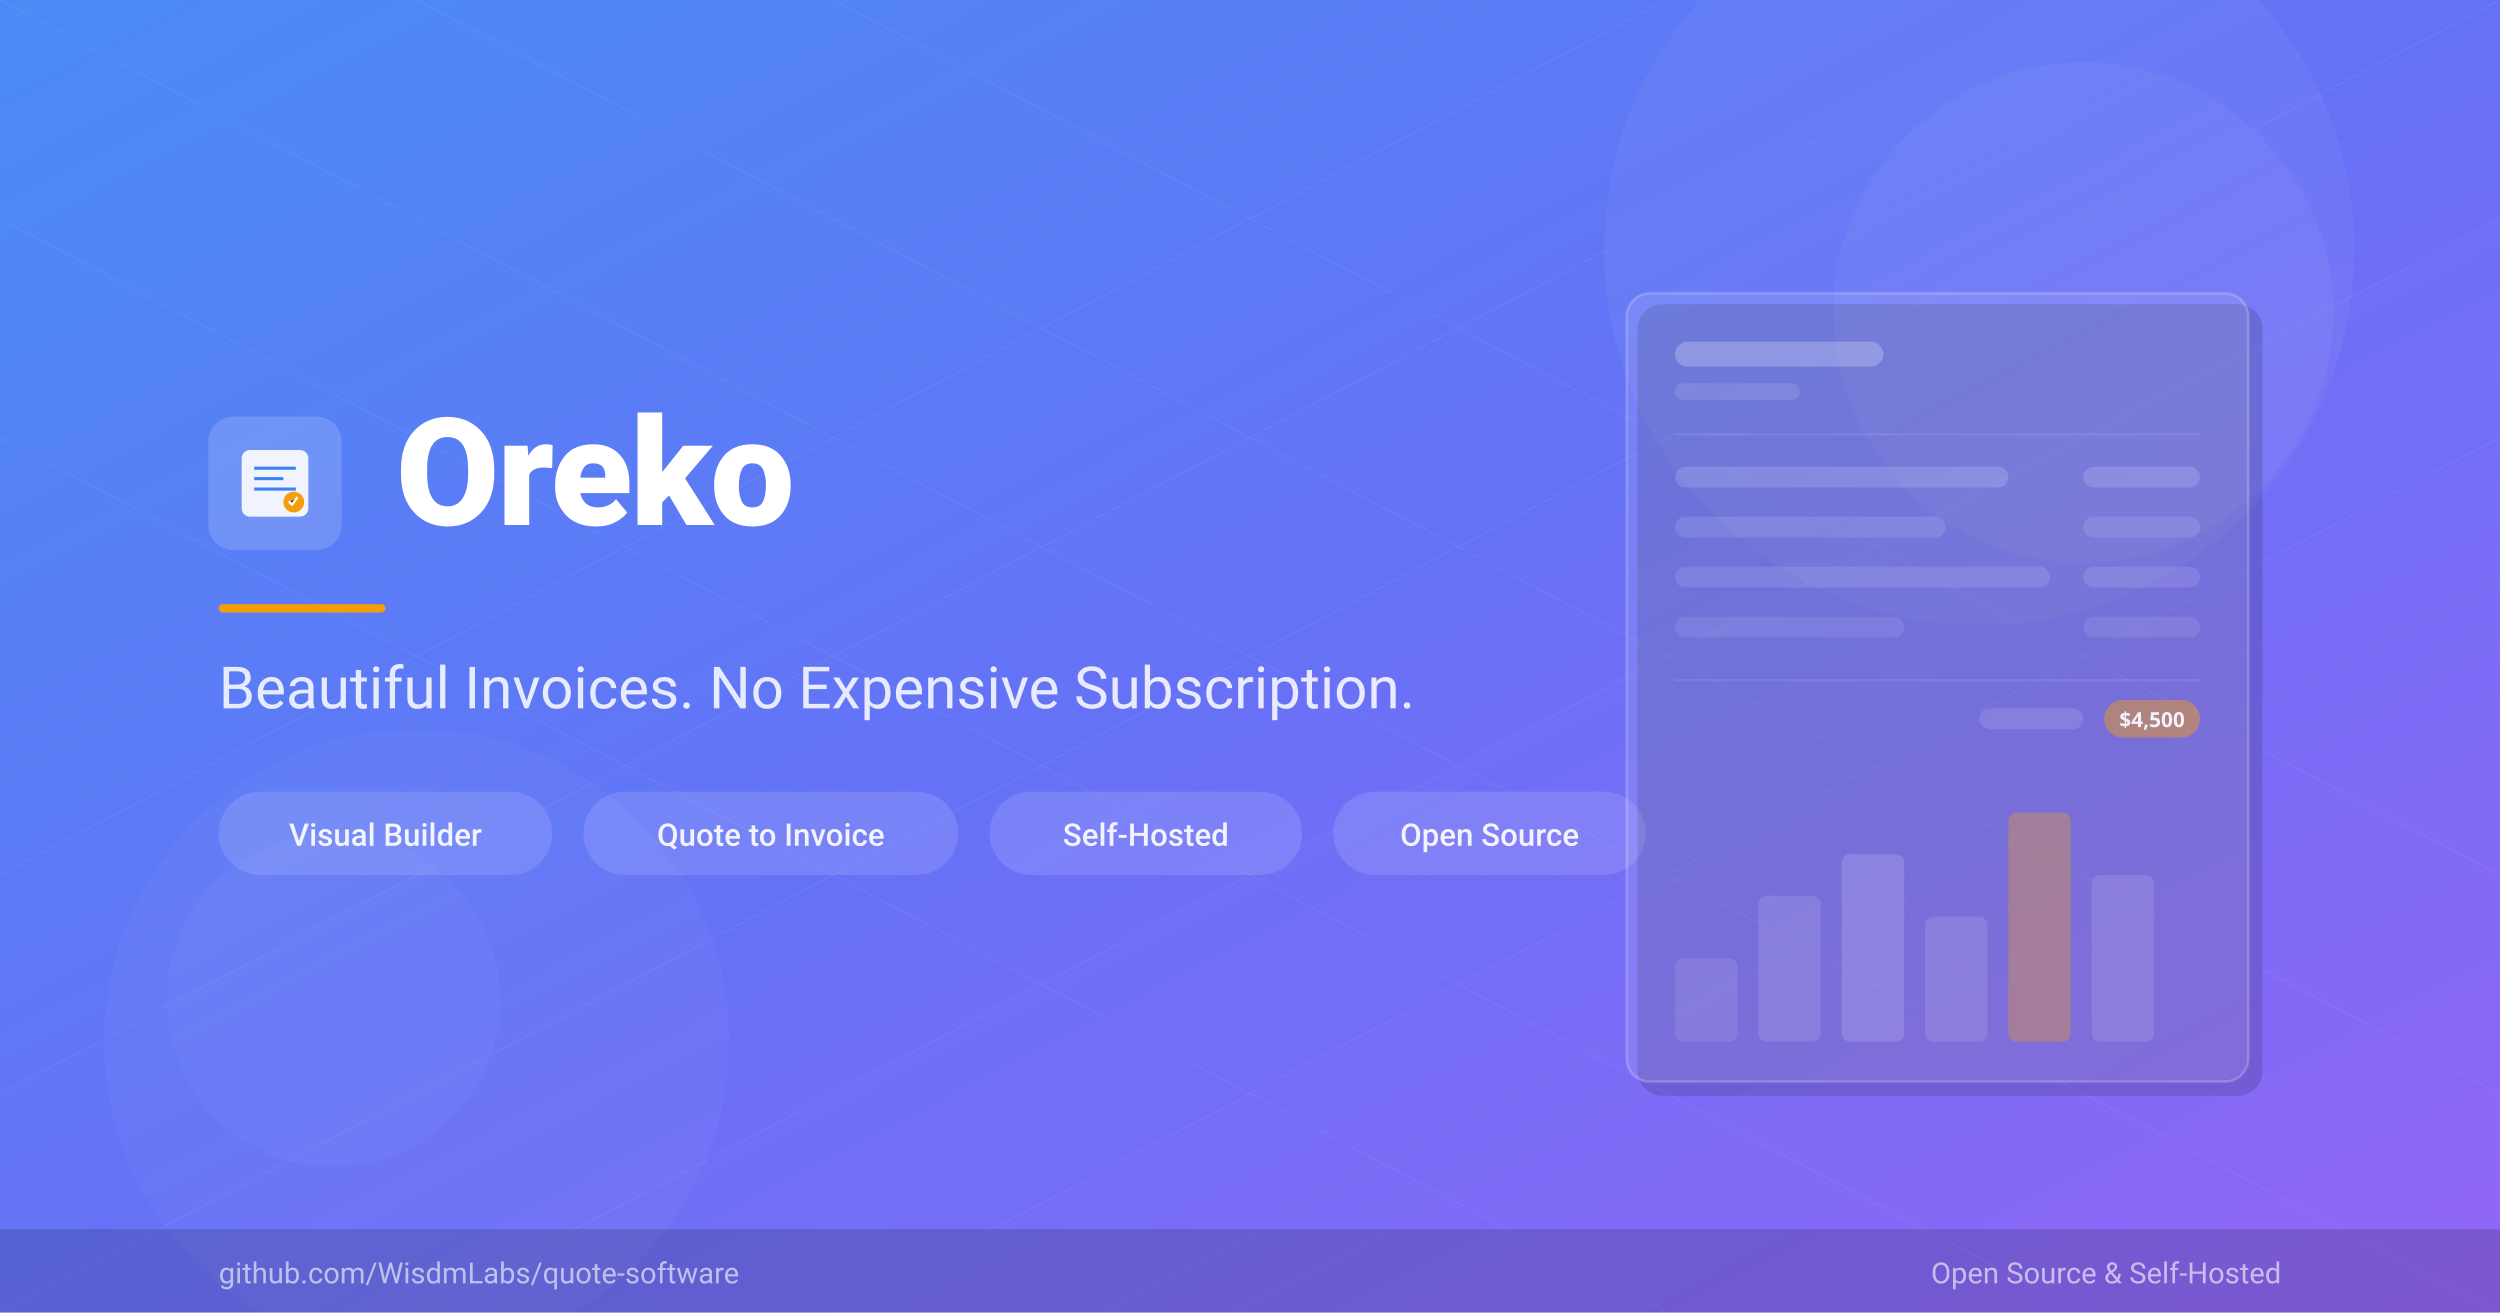
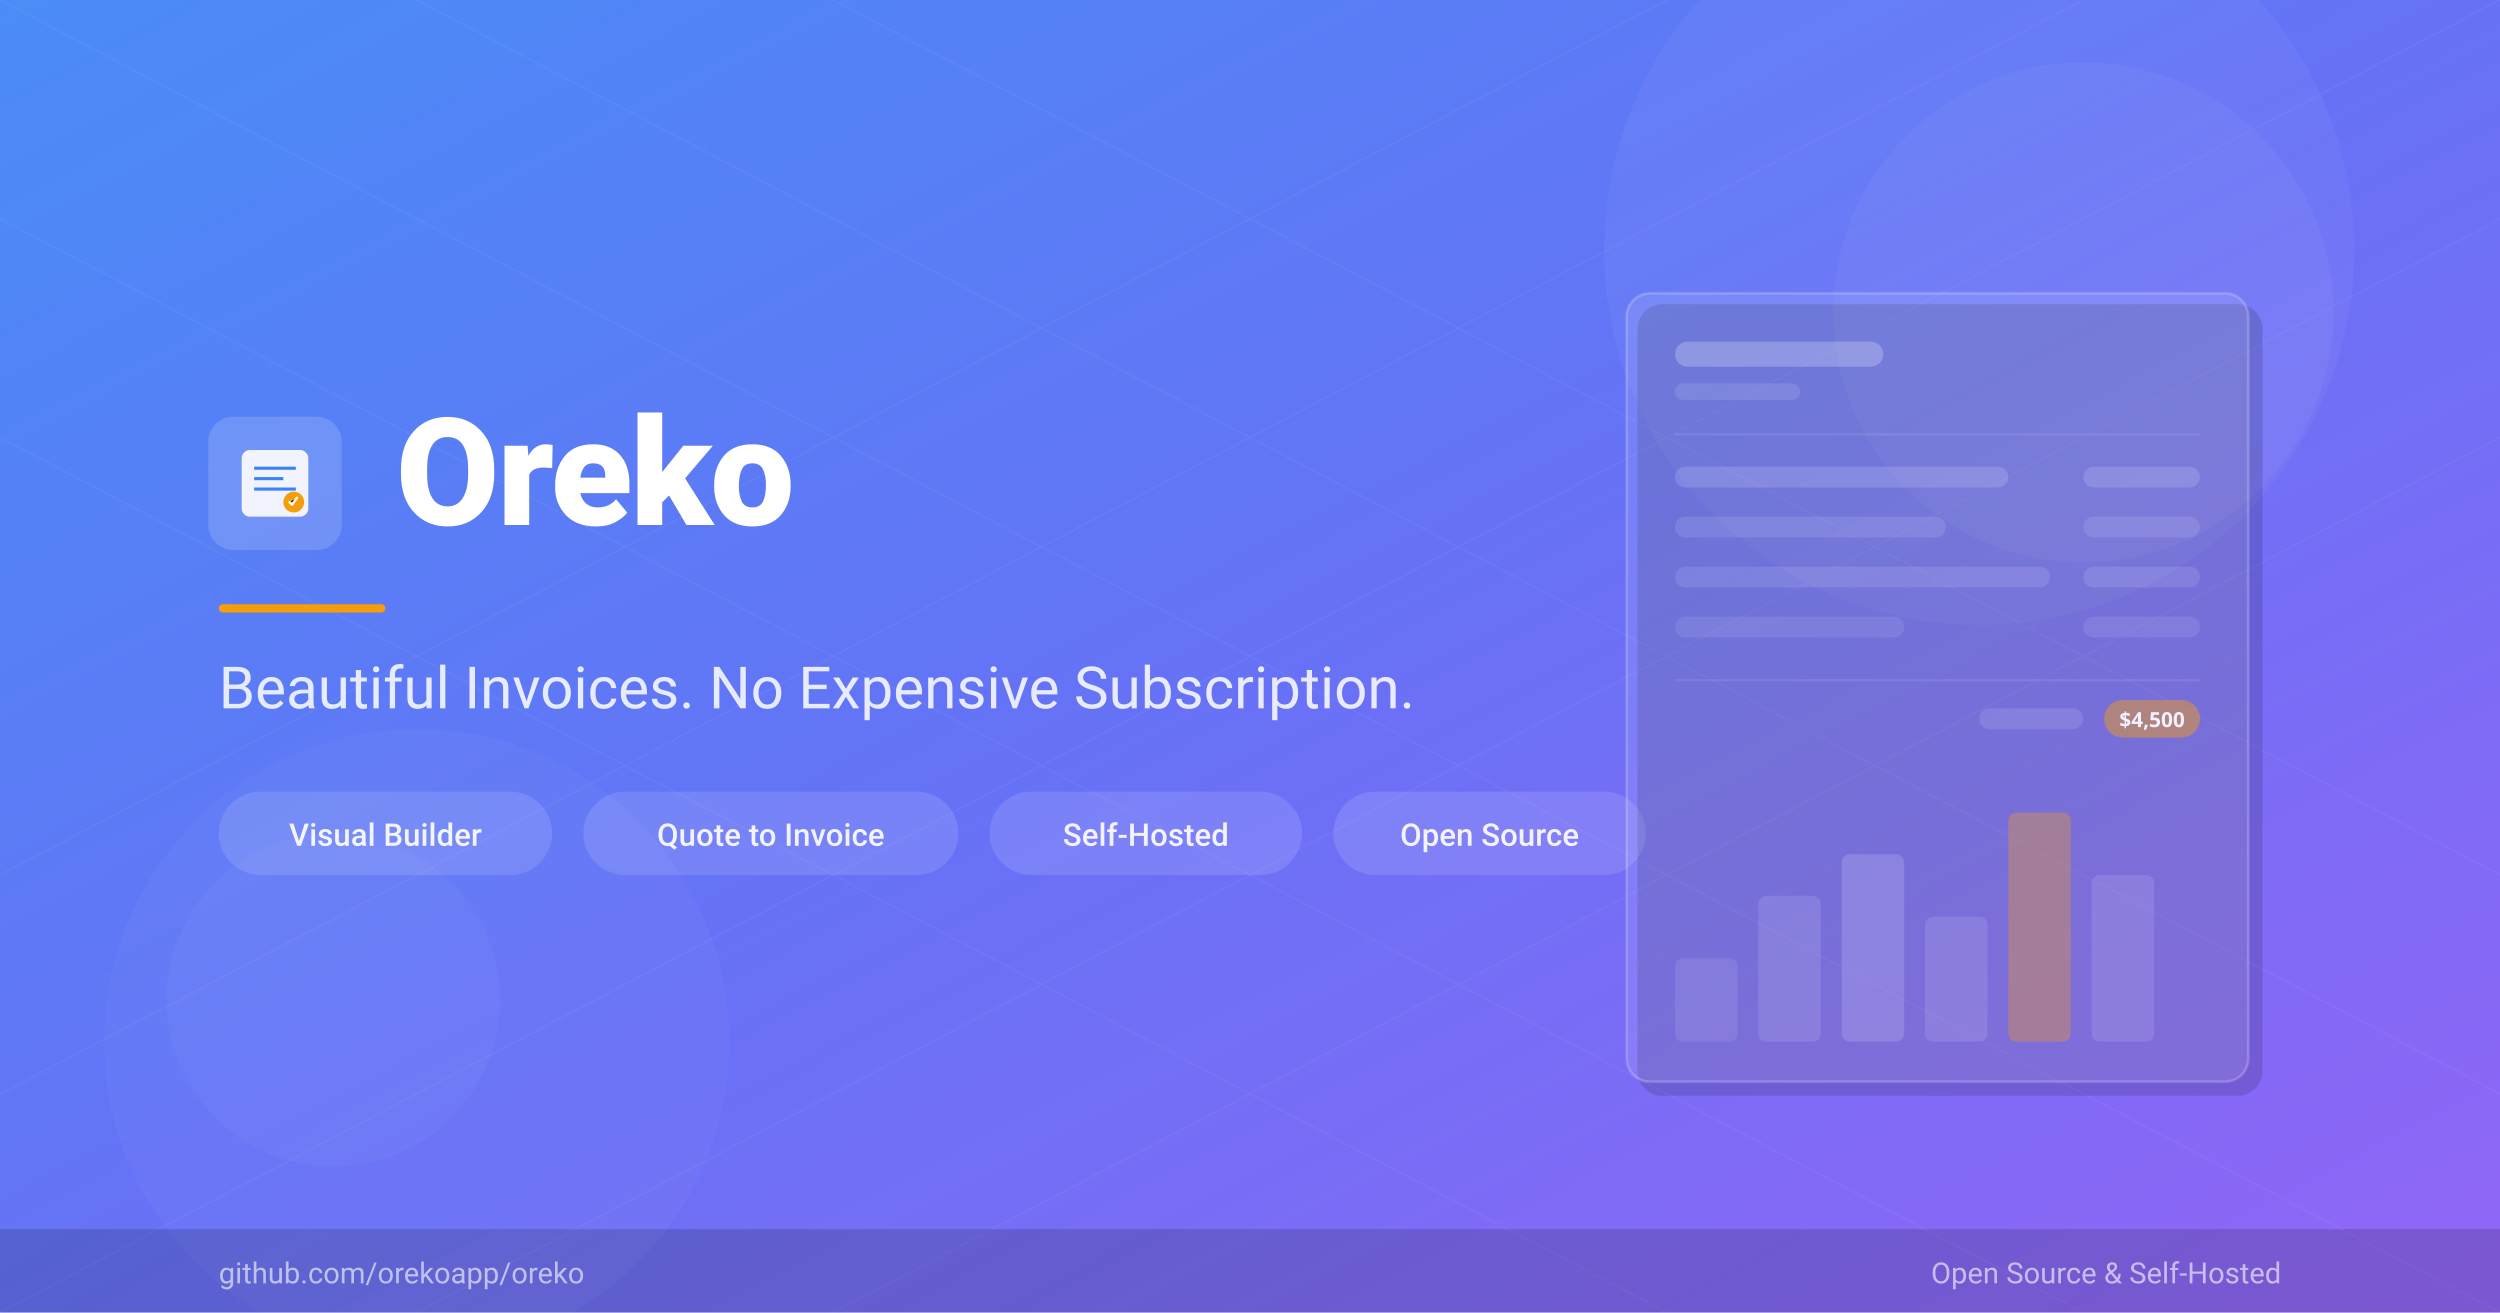
<svg xmlns="http://www.w3.org/2000/svg" width="1200" height="630" viewBox="0 0 1200 630">
  <defs>
    <linearGradient id="bg" x1="0%" y1="0%" x2="100%" y2="100%">
      <stop offset="0%" stop-color="#3B82F6" />
      <stop offset="100%" stop-color="#8B5CF6" />
    </linearGradient>
    <linearGradient id="shine" x1="0%" y1="0%" x2="100%" y2="100%">
      <stop offset="0%" stop-color="white" stop-opacity="0.08" />
      <stop offset="50%" stop-color="white" stop-opacity="0.02" />
      <stop offset="100%" stop-color="white" stop-opacity="0.06" />
    </linearGradient>
  </defs>
  <rect width="1200" height="630" fill="url(#bg)" />
  <g opacity="0.06">
    <line x1="0" y1="0" x2="1200" y2="630" stroke="white" stroke-width="0.5" />
    <line x1="200" y1="0" x2="1400" y2="630" stroke="white" stroke-width="0.5" />
    <line x1="400" y1="0" x2="1600" y2="630" stroke="white" stroke-width="0.5" />
    <line x1="-200" y1="0" x2="1000" y2="630" stroke="white" stroke-width="0.5" />
    <line x1="-400" y1="0" x2="800" y2="630" stroke="white" stroke-width="0.5" />
    <line x1="1200" y1="0" x2="0" y2="630" stroke="white" stroke-width="0.5" />
    <line x1="1000" y1="0" x2="-200" y2="630" stroke="white" stroke-width="0.5" />
    <line x1="1400" y1="0" x2="200" y2="630" stroke="white" stroke-width="0.5" />
    <line x1="800" y1="0" x2="-400" y2="630" stroke="white" stroke-width="0.5" />
    <line x1="1600" y1="0" x2="400" y2="630" stroke="white" stroke-width="0.5" />
  </g>
  <circle cx="950" cy="120" r="180" fill="white" opacity="0.04" />
  <circle cx="1000" cy="150" r="120" fill="white" opacity="0.04" />
  <circle cx="200" cy="500" r="150" fill="white" opacity="0.03" />
  <circle cx="160" cy="480" r="80" fill="white" opacity="0.03" />
  <rect width="1200" height="630" fill="url(#shine)" />
  <g transform="translate(100, 200)">
    <rect width="64" height="64" rx="12" fill="white" opacity="0.15" />
    <g transform="translate(16, 16)">
      <rect x="0" y="0" width="32" height="32" rx="4" fill="white" opacity="0.9" />
      <path d="M6 8h20v1.5H6V8zm0 5h14v1.5H6v-1.5zm0 5h20v1.5H6v-1.5z" fill="#3B82F6" />
      <circle cx="25" cy="25" r="5" fill="#F59E0B" />
      <path d="M23 25l1.2 1.2L26.5 23" stroke="white" stroke-width="1.2" stroke-linecap="round" stroke-linejoin="round" />
    </g>
  </g>
  <text x="190" y="252" font-family="system-ui, -apple-system, 'Segoe UI', Roboto, Helvetica, Arial, sans-serif" font-size="72" font-weight="800" fill="white" letter-spacing="-1">
    Oreko
  </text>
  <rect x="105" y="290" width="80" height="4" rx="2" fill="#F59E0B" />
  <text x="105" y="340" font-family="system-ui, -apple-system, 'Segoe UI', Roboto, Helvetica, Arial, sans-serif" font-size="28" fill="white" opacity="0.85" font-weight="400">
    Beautiful Invoices. No Expensive Subscription.
  </text>
  <g transform="translate(105, 380)">
    <rect x="0" y="0" width="160" height="40" rx="20" fill="white" opacity="0.12" />
    <text x="80" y="26" font-family="system-ui, -apple-system, 'Segoe UI', Roboto, Helvetica, Arial, sans-serif" font-size="15" fill="white" opacity="0.9" text-anchor="middle" font-weight="500">Visual Builder</text>
    <rect x="175" y="0" width="180" height="40" rx="20" fill="white" opacity="0.12" />
    <text x="265" y="26" font-family="system-ui, -apple-system, 'Segoe UI', Roboto, Helvetica, Arial, sans-serif" font-size="15" fill="white" opacity="0.9" text-anchor="middle" font-weight="500">Quote to Invoice</text>
    <rect x="370" y="0" width="150" height="40" rx="20" fill="white" opacity="0.12" />
    <text x="445" y="26" font-family="system-ui, -apple-system, 'Segoe UI', Roboto, Helvetica, Arial, sans-serif" font-size="15" fill="white" opacity="0.9" text-anchor="middle" font-weight="500">Self-Hosted</text>
    <rect x="535" y="0" width="150" height="40" rx="20" fill="white" opacity="0.12" />
    <text x="610" y="26" font-family="system-ui, -apple-system, 'Segoe UI', Roboto, Helvetica, Arial, sans-serif" font-size="15" fill="white" opacity="0.9" text-anchor="middle" font-weight="500">Open Source</text>
  </g>
  <g transform="translate(780, 140)" opacity="0.9">
    <rect x="6" y="6" width="300" height="380" rx="12" fill="black" opacity="0.15" />
    <rect width="300" height="380" rx="12" fill="white" opacity="0.12" />
    <rect x="1" y="1" width="298" height="378" rx="11" fill="none" stroke="white" stroke-opacity="0.2" stroke-width="1" />
    <rect x="24" y="24" width="100" height="12" rx="6" fill="white" opacity="0.25" />
    <rect x="24" y="44" width="60" height="8" rx="4" fill="white" opacity="0.12" />
    <rect x="24" y="68" width="252" height="1" fill="white" opacity="0.1" />
    <rect x="24" y="84" width="160" height="10" rx="5" fill="white" opacity="0.15" />
    <rect x="220" y="84" width="56" height="10" rx="5" fill="white" opacity="0.15" />
    <rect x="24" y="108" width="130" height="10" rx="5" fill="white" opacity="0.12" />
    <rect x="220" y="108" width="56" height="10" rx="5" fill="white" opacity="0.12" />
    <rect x="24" y="132" width="180" height="10" rx="5" fill="white" opacity="0.12" />
    <rect x="220" y="132" width="56" height="10" rx="5" fill="white" opacity="0.12" />
    <rect x="24" y="156" width="110" height="10" rx="5" fill="white" opacity="0.1" />
    <rect x="220" y="156" width="56" height="10" rx="5" fill="white" opacity="0.1" />
    <rect x="24" y="186" width="252" height="1" fill="white" opacity="0.1" />
    <rect x="170" y="200" width="50" height="10" rx="5" fill="white" opacity="0.12" />
    <rect x="230" y="196" width="46" height="18" rx="9" fill="#F59E0B" opacity="0.5" />
    <text x="253" y="209" font-family="system-ui, sans-serif" font-size="10" fill="white" text-anchor="middle" font-weight="600">$4,500</text>
    <g transform="translate(24, 240)">
      <rect x="0" y="80" width="30" height="40" rx="4" fill="white" opacity="0.1" />
      <rect x="40" y="50" width="30" height="70" rx="4" fill="white" opacity="0.12" />
      <rect x="80" y="30" width="30" height="90" rx="4" fill="white" opacity="0.15" />
      <rect x="120" y="60" width="30" height="60" rx="4" fill="white" opacity="0.12" />
      <rect x="160" y="10" width="30" height="110" rx="4" fill="#F59E0B" opacity="0.35" />
      <rect x="200" y="40" width="30" height="80" rx="4" fill="white" opacity="0.12" />
    </g>
  </g>
  <rect x="0" y="590" width="1200" height="40" fill="black" opacity="0.15" />
  <text x="105" y="616" font-family="system-ui, -apple-system, 'Segoe UI', Roboto, Helvetica, Arial, sans-serif" font-size="14" fill="white" opacity="0.6" font-weight="400">
-     github.com/WisdmLabs/quote-software
+     github.com/orekoapp/oreko
  </text>
  <text x="1095" y="616" font-family="system-ui, -apple-system, 'Segoe UI', Roboto, Helvetica, Arial, sans-serif" font-size="14" fill="white" opacity="0.6" font-weight="400" text-anchor="end">
    Open Source &amp; Self-Hosted
  </text>
</svg>
